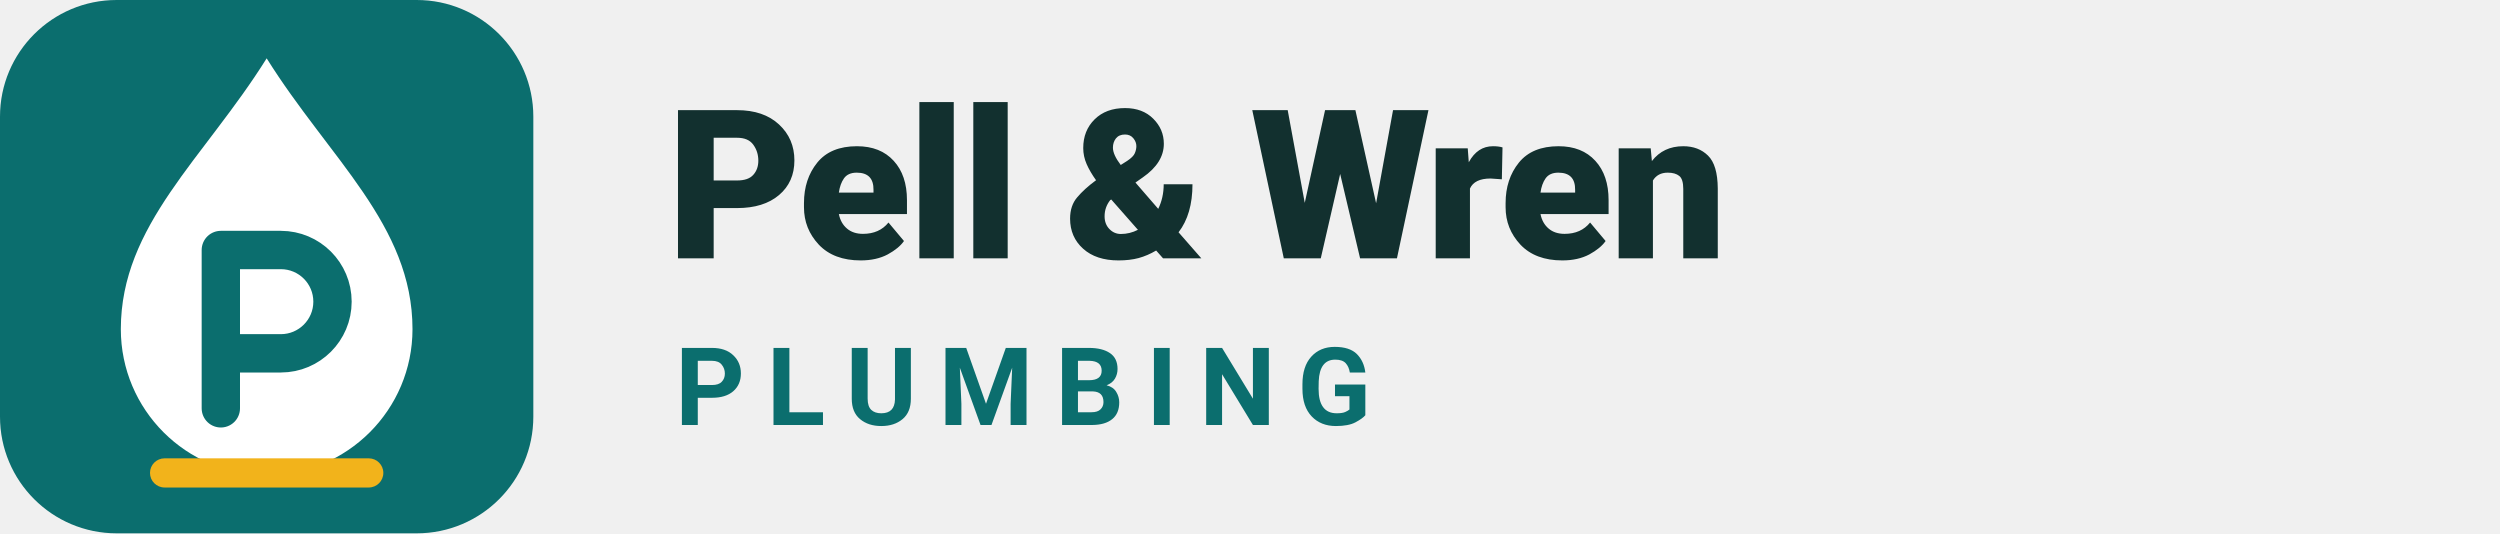
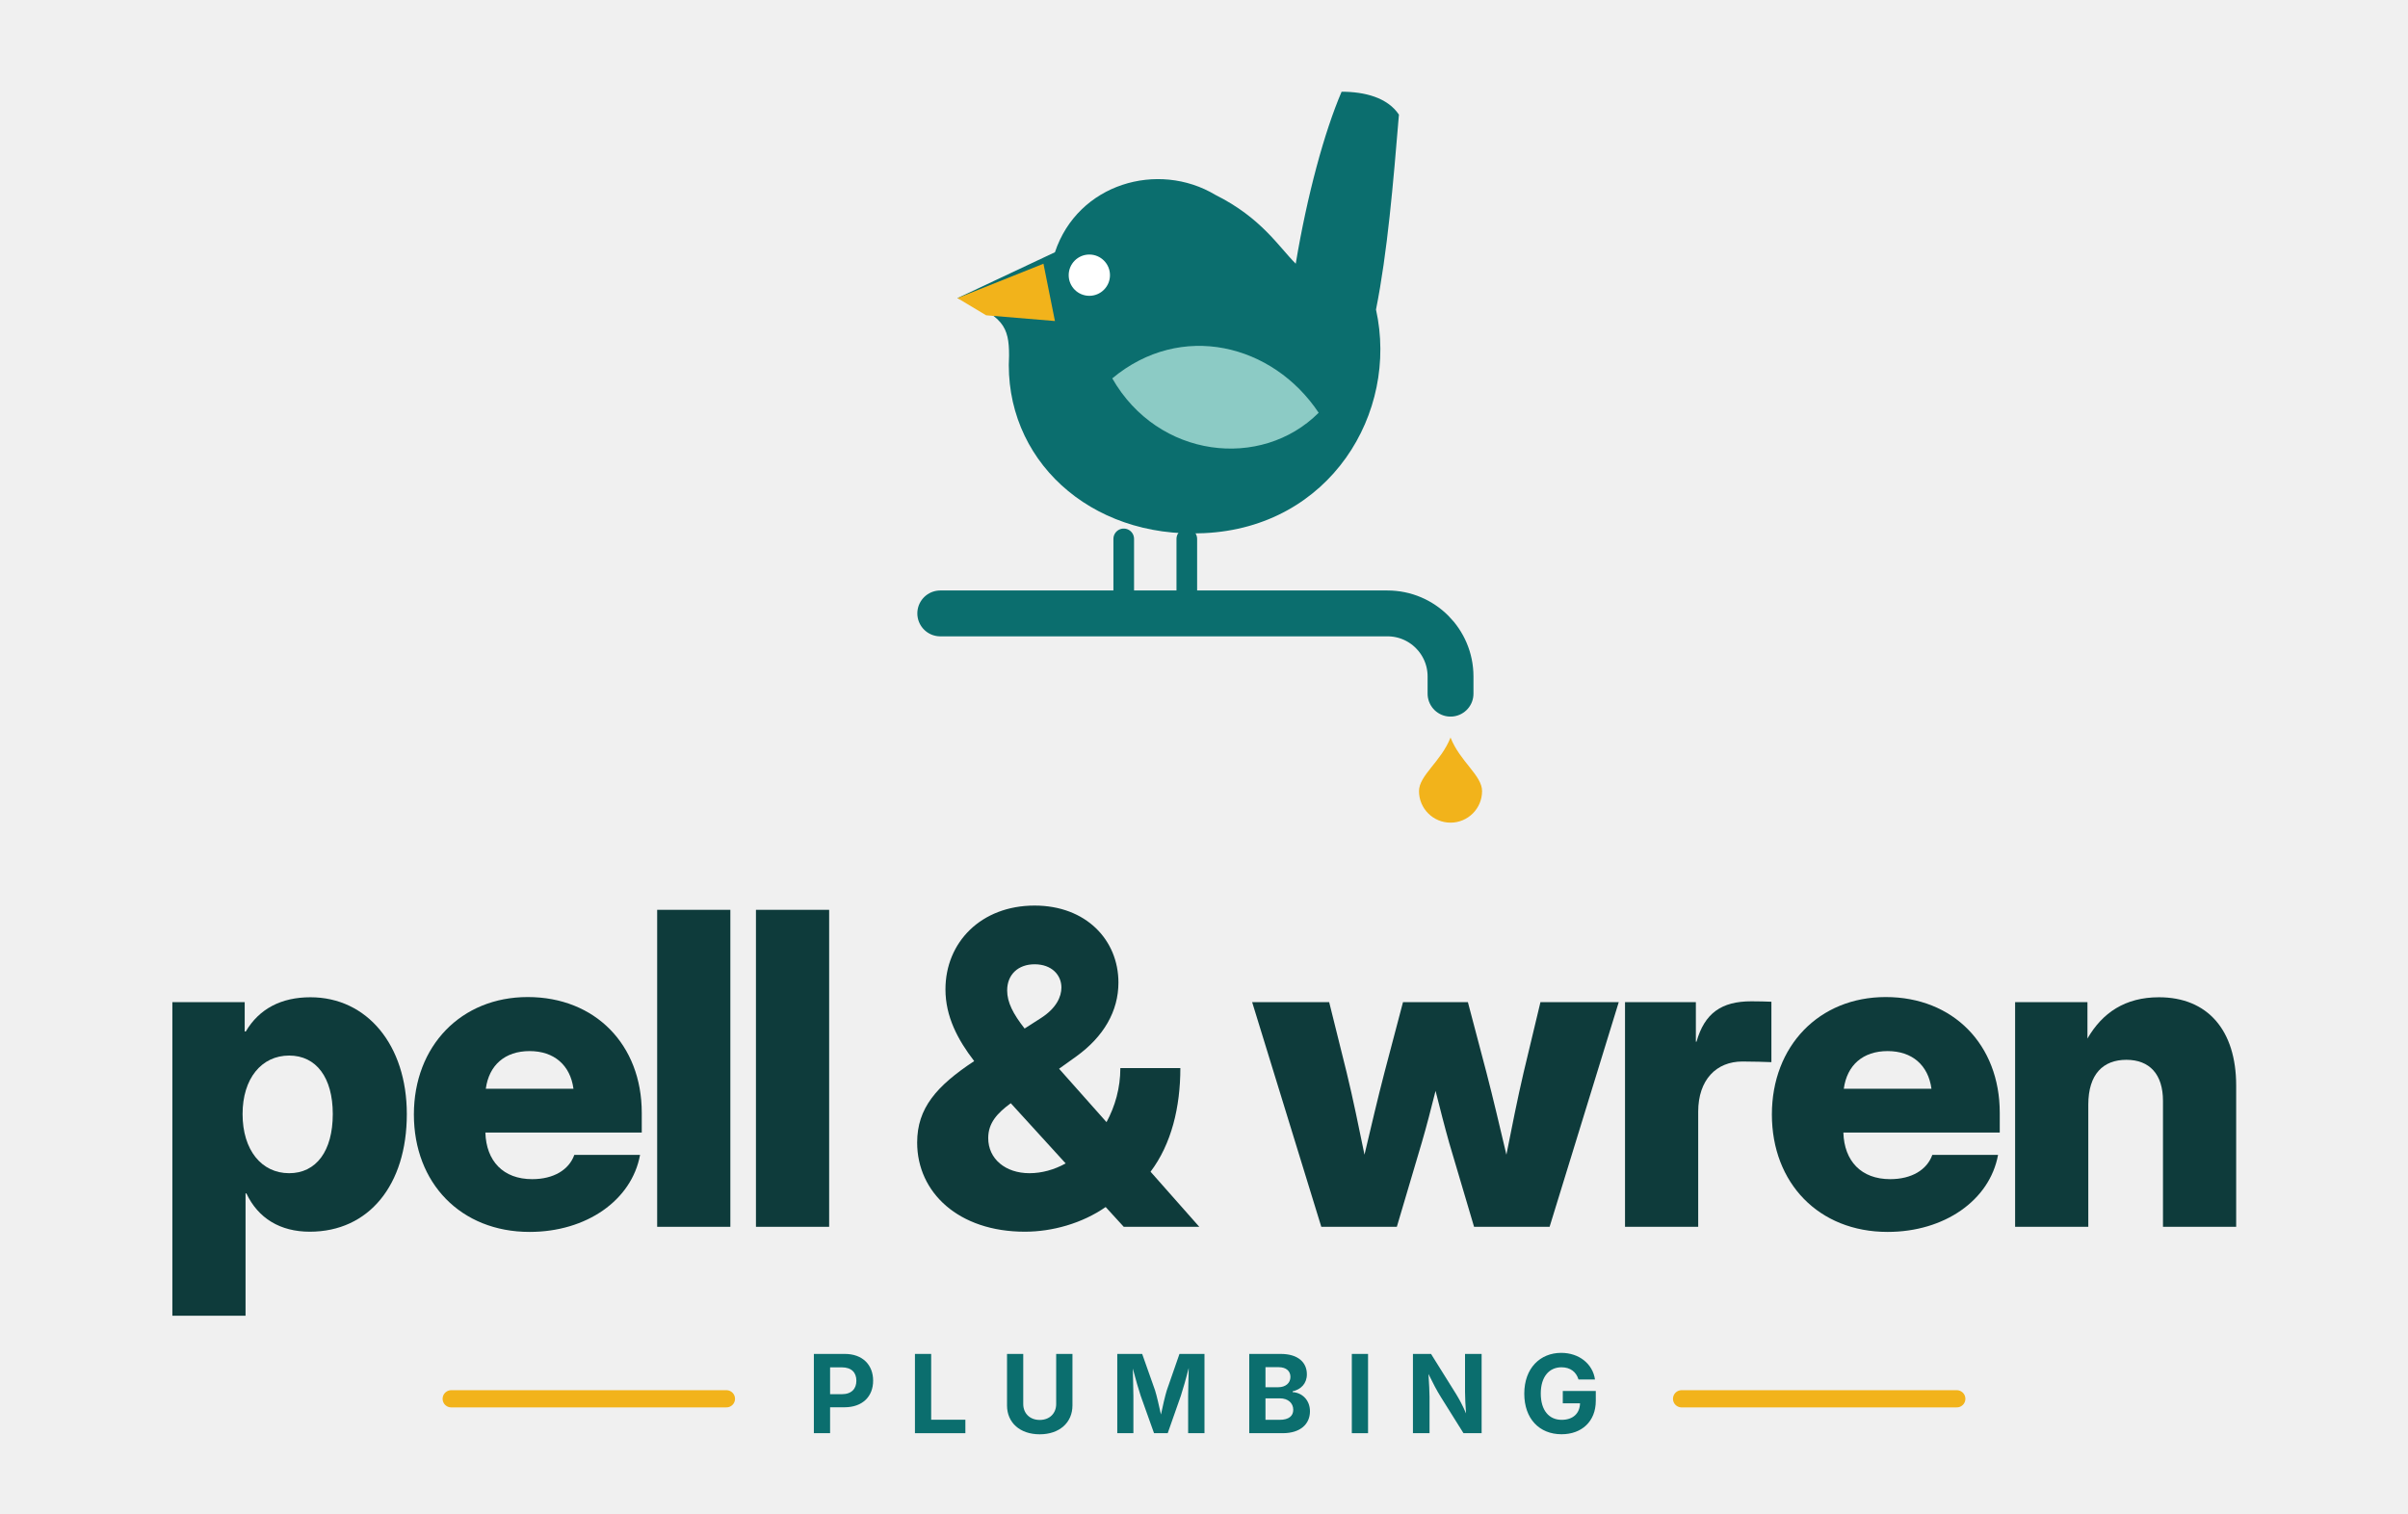
- <svg xmlns="http://www.w3.org/2000/svg" viewBox="0 0 300 64" width="300" height="64" role="img" aria-labelledby="t">
-   <rect width="64" height="64" rx="14" fill="#0B6E6E" />
-   <path d="M32 7C24.5 19 14.5 27 14.5 39.5a17.5 17.5 0 0 0 35 0C49.5 27 39.5 19 32 7z" fill="#FFFFFF" />
-   <path d="M26.5 49V30h7.2a6.2 6.2 0 0 1 0 12.4H26.5" fill="none" stroke="#0B6E6E" stroke-width="4.6" stroke-linecap="round" stroke-linejoin="round" />
-   <rect x="18" y="55" width="28" height="3.5" rx="1.75" fill="#F2B31B" />
-   <text x="80" y="31" font-family="system-ui,-apple-system,'Segoe UI',Roboto,sans-serif" font-size="25" font-weight="800" fill="#12302F" letter-spacing="-0.4">Pell &amp; Wren</text>
-   <text x="81" y="51" font-family="system-ui,-apple-system,'Segoe UI',Roboto,sans-serif" font-size="13" font-weight="700" fill="#0B6E6E" letter-spacing="2.6">PLUMBING</text>
+ <svg xmlns="http://www.w3.org/2000/svg" viewBox="0 0 420 264" role="img" aria-label="Pell &amp; Wren Plumbing" width="420">
+   <g transform="translate(160.0 8.0) scale(1.0)">
+     <path d="M4 99H82a11 11 0 0 1 11 11V113" fill="none" stroke="#0B6E6E" stroke-width="8" stroke-linecap="round" />
+     <path transform="translate(93 130) rotate(0)" d="M0 -9.35C1.65 -5.14 5.50 -2.75 5.50 0a5.5 5.5 0 0 1 -11.0 0C-5.50 -2.75 -1.65 -5.14 0 -9.35Z" fill="#F2B31B" />
+     <path d="M36 86v9.0M47.0 86v9.0" stroke="#0B6E6E" stroke-width="3.6" stroke-linecap="round" />
+     <g transform="translate(0 0) scale(1.0 1.0)">
+       <path d="M7 44L24 36C28 24 42 20 52 26C60 30 63 35 66 38C68 26 71 15 74 8C78 8 82 9 84 12C83 24 82 36 80 46C84 64 72 84 50 85C30 86 15 72 16 54C16 49 15 47 7 44Z" fill="#0B6E6E" />
+       <path d="M7 44L22 38 24 48 12 47Z" fill="#F2B31B" />
+       <circle cx="30" cy="40" r="3.6" fill="#fff" />
+       <path d="M34 58C46 48 62 52 70 64C60 74 42 72 34 58Z" fill="#8CCBC5" />
+     </g>
+   </g>
+   <g transform="translate(26.5 214.0)">
+     <g fill="#0E3B3B">
+       <path transform="translate(0.00 0) scale(0.03711 -0.03711)" d="M96 -418H440V157H444C499 40 603 -23 742 -23C1019 -23 1198 196 1198 530C1198 853 1012 1079 745 1079C608 1079 504 1025 441 918H436V1056H96ZM645 252C515 252 426 361 426 530C426 697 515 805 645 805C772 805 850 702 850 530C850 356 772 252 645 252Z" />
+       <path transform="translate(43.76 0) scale(0.03711 -0.03711)" d="M596 -24C863 -24 1076 125 1115 338H806C781 268 709 224 608 224C472 224 392 309 388 443H1123V536C1123 856 904 1080 587 1080C274 1080 52 850 52 528C52 206 272 -24 596 -24ZM390 649C405 760 480 826 596 826C711 826 787 760 802 649Z" />
+       <path transform="translate(84.56 0) scale(0.03711 -0.03711)" d="M440 1490H96V0H440Z" />
+       <path transform="translate(101.79 0) scale(0.03711 -0.03711)" d="M440 1490H96V0H440Z" />
+       <path transform="translate(131.54 0) scale(0.03711 -0.03711)" d="M558 -23C687 -23 827 16 938 93L1023 0H1378L1149 259C1247 389 1289 562 1289 746H1007C1007 652 982 566 942 492L719 743L800 801C929 894 998 1014 998 1148C998 1349 845 1510 604 1510C353 1510 185 1338 185 1116C185 988 243 879 320 779C143 662 52 558 52 396C52 161 247 -23 558 -23ZM750 298C696 268 637 252 580 252C467 252 386 319 386 417C386 488 428 534 492 581ZM557 932C503 1001 475 1055 475 1111C475 1186 527 1234 604 1234C685 1234 730 1183 730 1125C730 1081 706 1028 635 982Z" />
+       <path transform="translate(191.75 0) scale(0.03711 -0.03711)" d="M329 0H684L801 395C824 473 845 556 866 639C887 556 908 473 930 395L1047 0H1402L1727 1056H1359L1280 726C1251 602 1225 470 1199 339C1168 470 1137 603 1105 726L1018 1056H713L626 726C594 603 563 470 532 339C505 470 478 603 448 726L366 1056H4Z" />
+       <path transform="translate(253.37 0) scale(0.03711 -0.03711)" d="M96 0H440V541C440 691 525 777 648 777C698 777 759 775 784 774V1058C756 1059 727 1060 690 1060C549 1060 470 1004 432 870H429V1056H96Z" />
+       <path transform="translate(280.62 0) scale(0.03711 -0.03711)" d="M596 -24C863 -24 1076 125 1115 338H806C781 268 709 224 608 224C472 224 392 309 388 443H1123V536C1123 856 904 1080 587 1080C274 1080 52 850 52 528C52 206 272 -24 596 -24ZM390 649C405 760 480 826 596 826C711 826 787 760 802 649Z" />
+       <path transform="translate(321.41 0) scale(0.03711 -0.03711)" d="M440 574C440 718 510 785 619 785C728 785 791 717 791 592V0H1135V664C1135 924 1001 1079 772 1079C613 1079 506 1006 436 885V1056H96V0H440Z" />
+     </g>
+   </g>
+   <g transform="translate(140.7 250.0)">
+     <g fill="#0B6E6E">
+       <path transform="translate(0.00 0) scale(0.00928 -0.00928)" d="M135 0H440V487H709C1052 487 1249 692 1249 987C1249 1280 1055 1490 716 1490H135ZM440 733V1238H659C846 1238 934 1137 934 987C934 837 846 733 660 733Z" />
+       <path transform="translate(17.63 0) scale(0.00928 -0.00928)" d="M135 0H1083V253H440V1490H135Z" />
+       <path transform="translate(33.69 0) scale(0.00928 -0.00928)" d="M750 -21C1118 -21 1365 197 1365 523V1490H1059V548C1059 374 937 249 750 249C563 249 440 374 440 548V1490H135V523C135 197 379 -21 750 -21Z" />
+       <path transform="translate(52.92 0) scale(0.00928 -0.00928)" d="M135 0H438V703C438 815 430 1034 427 1215C480 1015 540 806 575 703L826 0H1083L1330 703C1365 809 1428 1026 1478 1227C1475 1039 1467 815 1467 703V0H1774V1490H1304L1066 806C1036 711 990 512 956 351C921 513 875 712 845 806L603 1490H135Z" />
+       <path transform="translate(75.94 0) scale(0.00928 -0.00928)" d="M135 0H764C1100 0 1276 175 1276 411C1276 632 1118 764 950 772V787C1103 821 1218 930 1218 1107C1218 1330 1053 1490 726 1490H135ZM440 251V655H712C865 655 962 565 962 440C962 327 883 251 704 251ZM440 864V1241H687C830 1241 909 1167 909 1058C909 938 812 864 681 864Z" />
+       <path transform="translate(93.83 0) scale(0.00928 -0.00928)" d="M440 1490H135V0H440Z" />
+       <path transform="translate(104.49 0) scale(0.00928 -0.00928)" d="M135 0H447V685C447 773 438 933 427 1113C519 927 574 818 657 684L1085 0H1426V1490H1114V775C1114 677 1122 517 1133 371C1068 526 1005 639 946 736L475 1490H135Z" />
+       <path transform="translate(124.29 0) scale(0.00928 -0.00928)" d="M795 -20C1169 -20 1438 217 1438 608V794H818V562H1142C1137 371 1009 251 797 251C558 251 404 430 404 746C404 1062 563 1239 793 1239C959 1239 1071 1152 1113 1010H1423C1381 1304 1123 1510 788 1510C396 1510 94 1226 94 743C94 272 377 -20 795 -20Z" />
+     </g>
+   </g>
+   <path d="M78.7 244.0H126.7M293.3 244.0H341.3" stroke="#F2B31B" stroke-width="3" stroke-linecap="round" />
</svg>
